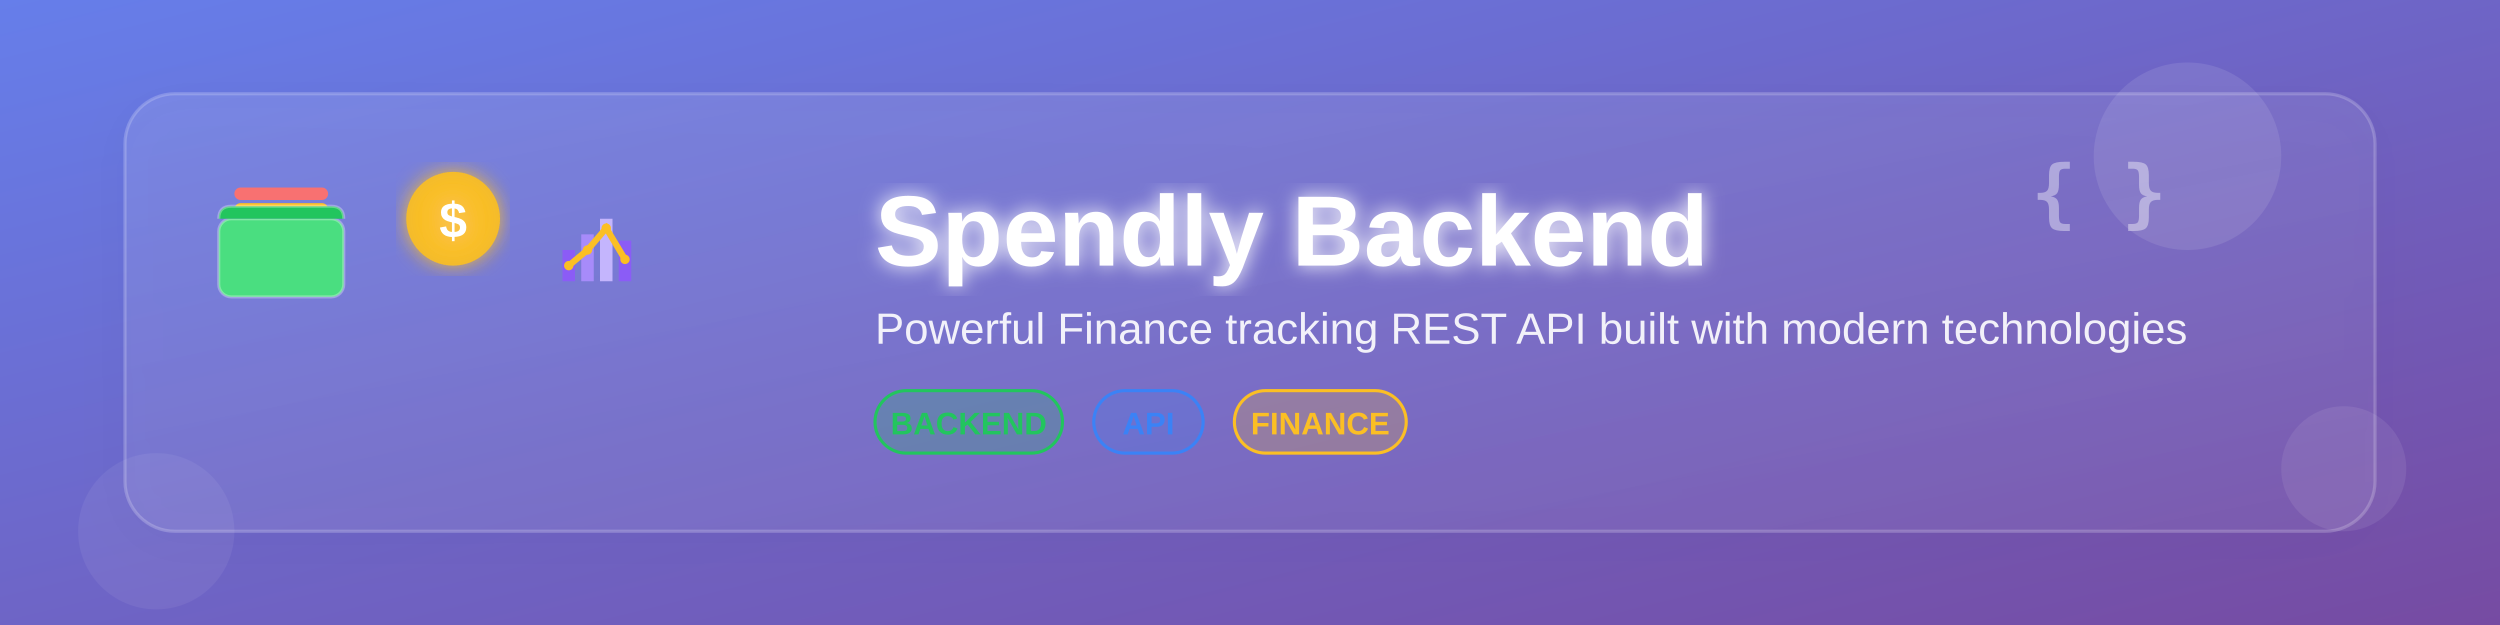
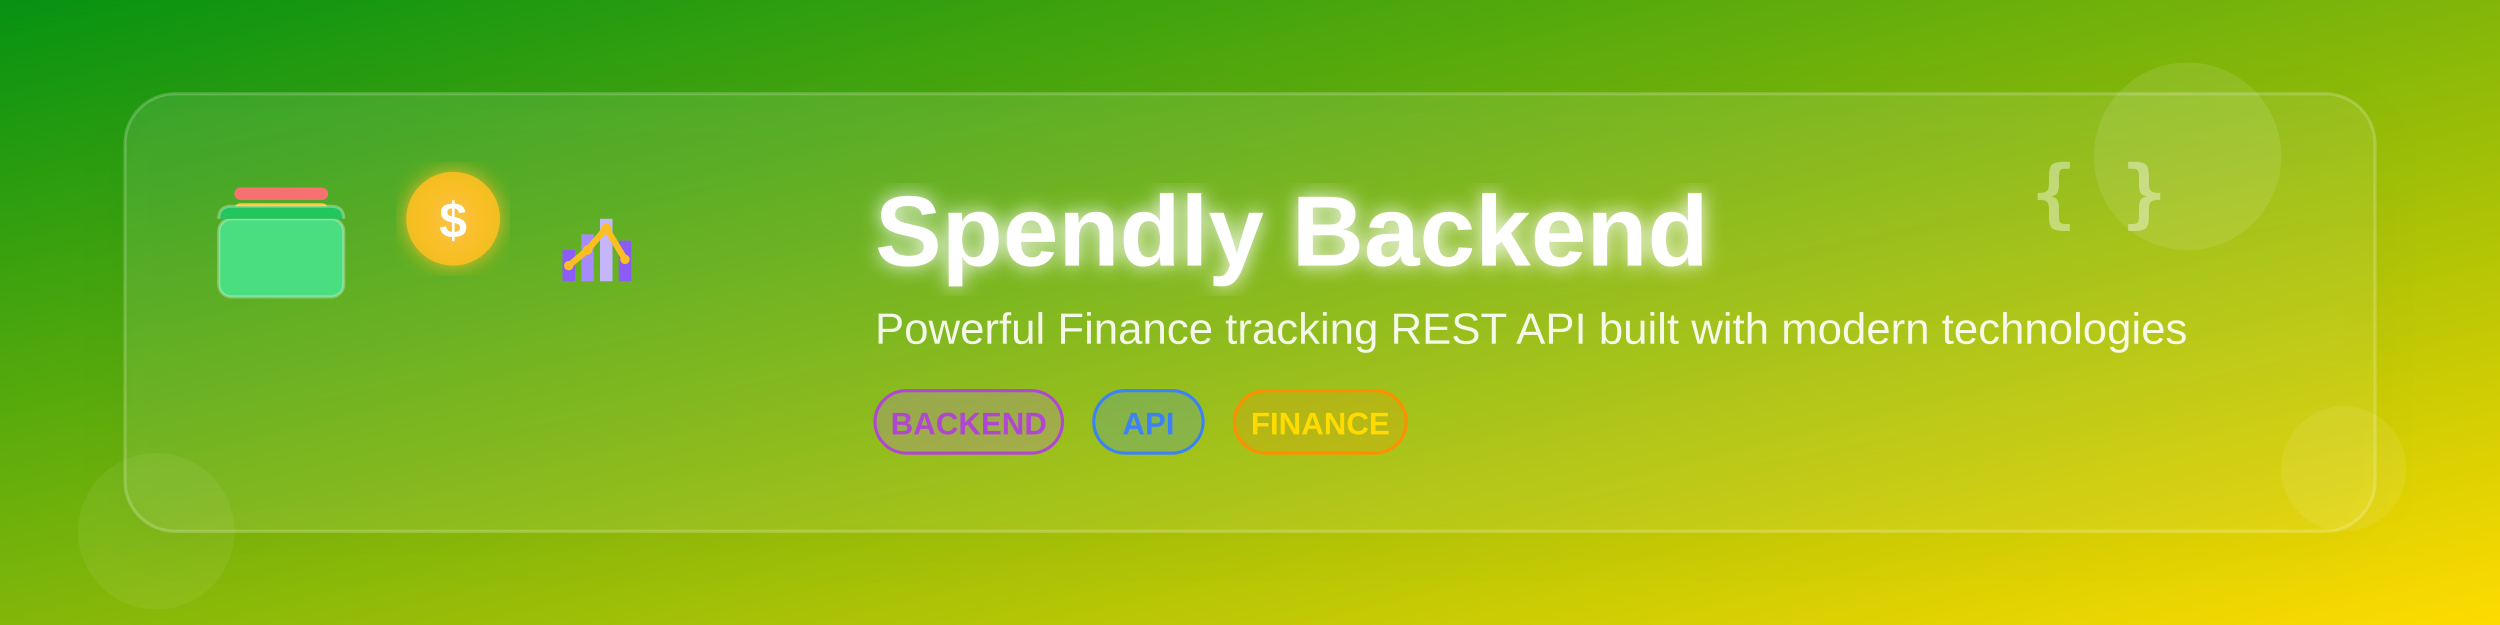
<svg xmlns="http://www.w3.org/2000/svg" width="800" height="200" viewBox="0 0 800 200">
  <defs>
    <linearGradient id="bgGradient" x1="0%" y1="0%" x2="100%" y2="100%">
-       <stop offset="0%" style="stop-color:#667eea;stop-opacity:1" />
-       <stop offset="100%" style="stop-color:#764ba2;stop-opacity:1" />
+       <stop offset="0%" style="stop-color:#059212;stop-opacity:1" />
+       <stop offset="100%" style="stop-color:#FFDB00;stop-opacity:1" />
    </linearGradient>
    <linearGradient id="cardGradient" x1="0%" y1="0%" x2="100%" y2="100%">
      <stop offset="0%" style="stop-color:rgba(255,255,255,0.1);stop-opacity:1" />
      <stop offset="100%" style="stop-color:rgba(255,255,255,0.05);stop-opacity:1" />
    </linearGradient>
    <filter id="glow">
      <feGaussianBlur stdDeviation="3" result="coloredBlur" />
      <feMerge>
        <feMergeNode in="coloredBlur" />
        <feMergeNode in="SourceGraphic" />
      </feMerge>
    </filter>
    <filter id="dropshadow" x="-20%" y="-20%" width="140%" height="140%">
      <feDropShadow dx="0" dy="4" stdDeviation="8" flood-color="rgba(0,0,0,0.3)" />
    </filter>
  </defs>
  <rect width="800" height="200" fill="url(#bgGradient)" />
  <circle cx="700" cy="50" r="30" fill="rgba(255,255,255,0.1)" />
  <circle cx="750" cy="150" r="20" fill="rgba(255,255,255,0.08)" />
  <circle cx="50" cy="170" r="25" fill="rgba(255,255,255,0.06)" />
  <rect x="40" y="30" width="720" height="140" rx="16" fill="url(#cardGradient)" stroke="rgba(255,255,255,0.2)" stroke-width="1" filter="url(#dropshadow)" />
  <g transform="translate(70, 60)">
    <rect x="0" y="10" width="40" height="25" rx="4" fill="#4ade80" stroke="rgba(255,255,255,0.3)" stroke-width="1" />
    <rect x="5" y="5" width="30" height="4" rx="2" fill="#fbbf24" />
    <rect x="5" y="0" width="30" height="4" rx="2" fill="#f87171" />
    <path d="M 0 10 Q 0 6 4 6 L 36 6 Q 40 6 40 10" fill="#22c55e" stroke="rgba(255,255,255,0.3)" stroke-width="1" />
  </g>
  <g transform="translate(130, 55)" filter="url(#glow)">
    <circle cx="15" cy="15" r="15" fill="#fbbf24" opacity="0.9" />
    <text x="15" y="21" text-anchor="middle" font-family="Arial, sans-serif" font-size="16" font-weight="bold" fill="white">$</text>
  </g>
  <g transform="translate(180, 65)">
    <rect x="0" y="15" width="4" height="10" fill="#8b5cf6" />
    <rect x="6" y="10" width="4" height="15" fill="#a78bfa" />
    <rect x="12" y="5" width="4" height="20" fill="#c4b5fd" />
    <rect x="18" y="12" width="4" height="13" fill="#8b5cf6" />
    <path d="M 2 20 L 8 15 L 14 8 L 20 18" stroke="#fbbf24" stroke-width="2" fill="none" />
    <circle cx="2" cy="20" r="1.5" fill="#fbbf24" />
    <circle cx="8" cy="15" r="1.5" fill="#fbbf24" />
    <circle cx="14" cy="8" r="1.5" fill="#fbbf24" />
    <circle cx="20" cy="18" r="1.5" fill="#fbbf24" />
  </g>
  <text x="280" y="85" font-family="Arial, sans-serif" font-size="32" font-weight="bold" fill="white" filter="url(#glow)">
    Spendly Backend
  </text>
  <text x="280" y="110" font-family="Arial, sans-serif" font-size="14" fill="rgba(255,255,255,0.9)">
    Powerful Finance tracking REST API built with modern technologies
  </text>
  <g transform="translate(280, 125)">
-     <rect x="0" y="0" width="60" height="20" rx="10" fill="rgba(34, 197, 94, 0.2)" stroke="#22c55e" stroke-width="1" />
-     <text x="30" y="14" text-anchor="middle" font-family="Arial, sans-serif" font-size="10" font-weight="bold" fill="#22c55e">BACKEND</text>
+     <rect x="0" y="0" width="60" height="20" rx="10" fill="rgba(204, 102, 255, 0.2)" stroke="#AF47D2" stroke-width="1" />
+     <text x="30" y="14" text-anchor="middle" font-family="Arial, sans-serif" font-size="10" font-weight="bold" fill="#AF47D2">BACKEND</text>
    <rect x="70" y="0" width="35" height="20" rx="10" fill="rgba(59, 130, 246, 0.2)" stroke="#3b82f6" stroke-width="1" />
    <text x="87.5" y="14" text-anchor="middle" font-family="Arial, sans-serif" font-size="10" font-weight="bold" fill="#3b82f6">API</text>
-     <rect x="115" y="0" width="55" height="20" rx="10" fill="rgba(251, 191, 36, 0.2)" stroke="#fbbf24" stroke-width="1" />
-     <text x="142.5" y="14" text-anchor="middle" font-family="Arial, sans-serif" font-size="10" font-weight="bold" fill="#fbbf24">FINANCE</text>
+     <rect x="115" y="0" width="55" height="20" rx="10" fill="rgba(255, 143, 0, 0.2)" stroke="#FF8F00" stroke-width="1" />
+     <text x="142.5" y="14" text-anchor="middle" font-family="Arial, sans-serif" font-size="10" font-weight="bold" fill="#FFDB00">FINANCE</text>
  </g>
  <g transform="translate(650, 70)" fill="rgba(255,255,255,0.4)">
    <text font-family="monospace" font-size="24" font-weight="bold">{ }</text>
  </g>
</svg>
